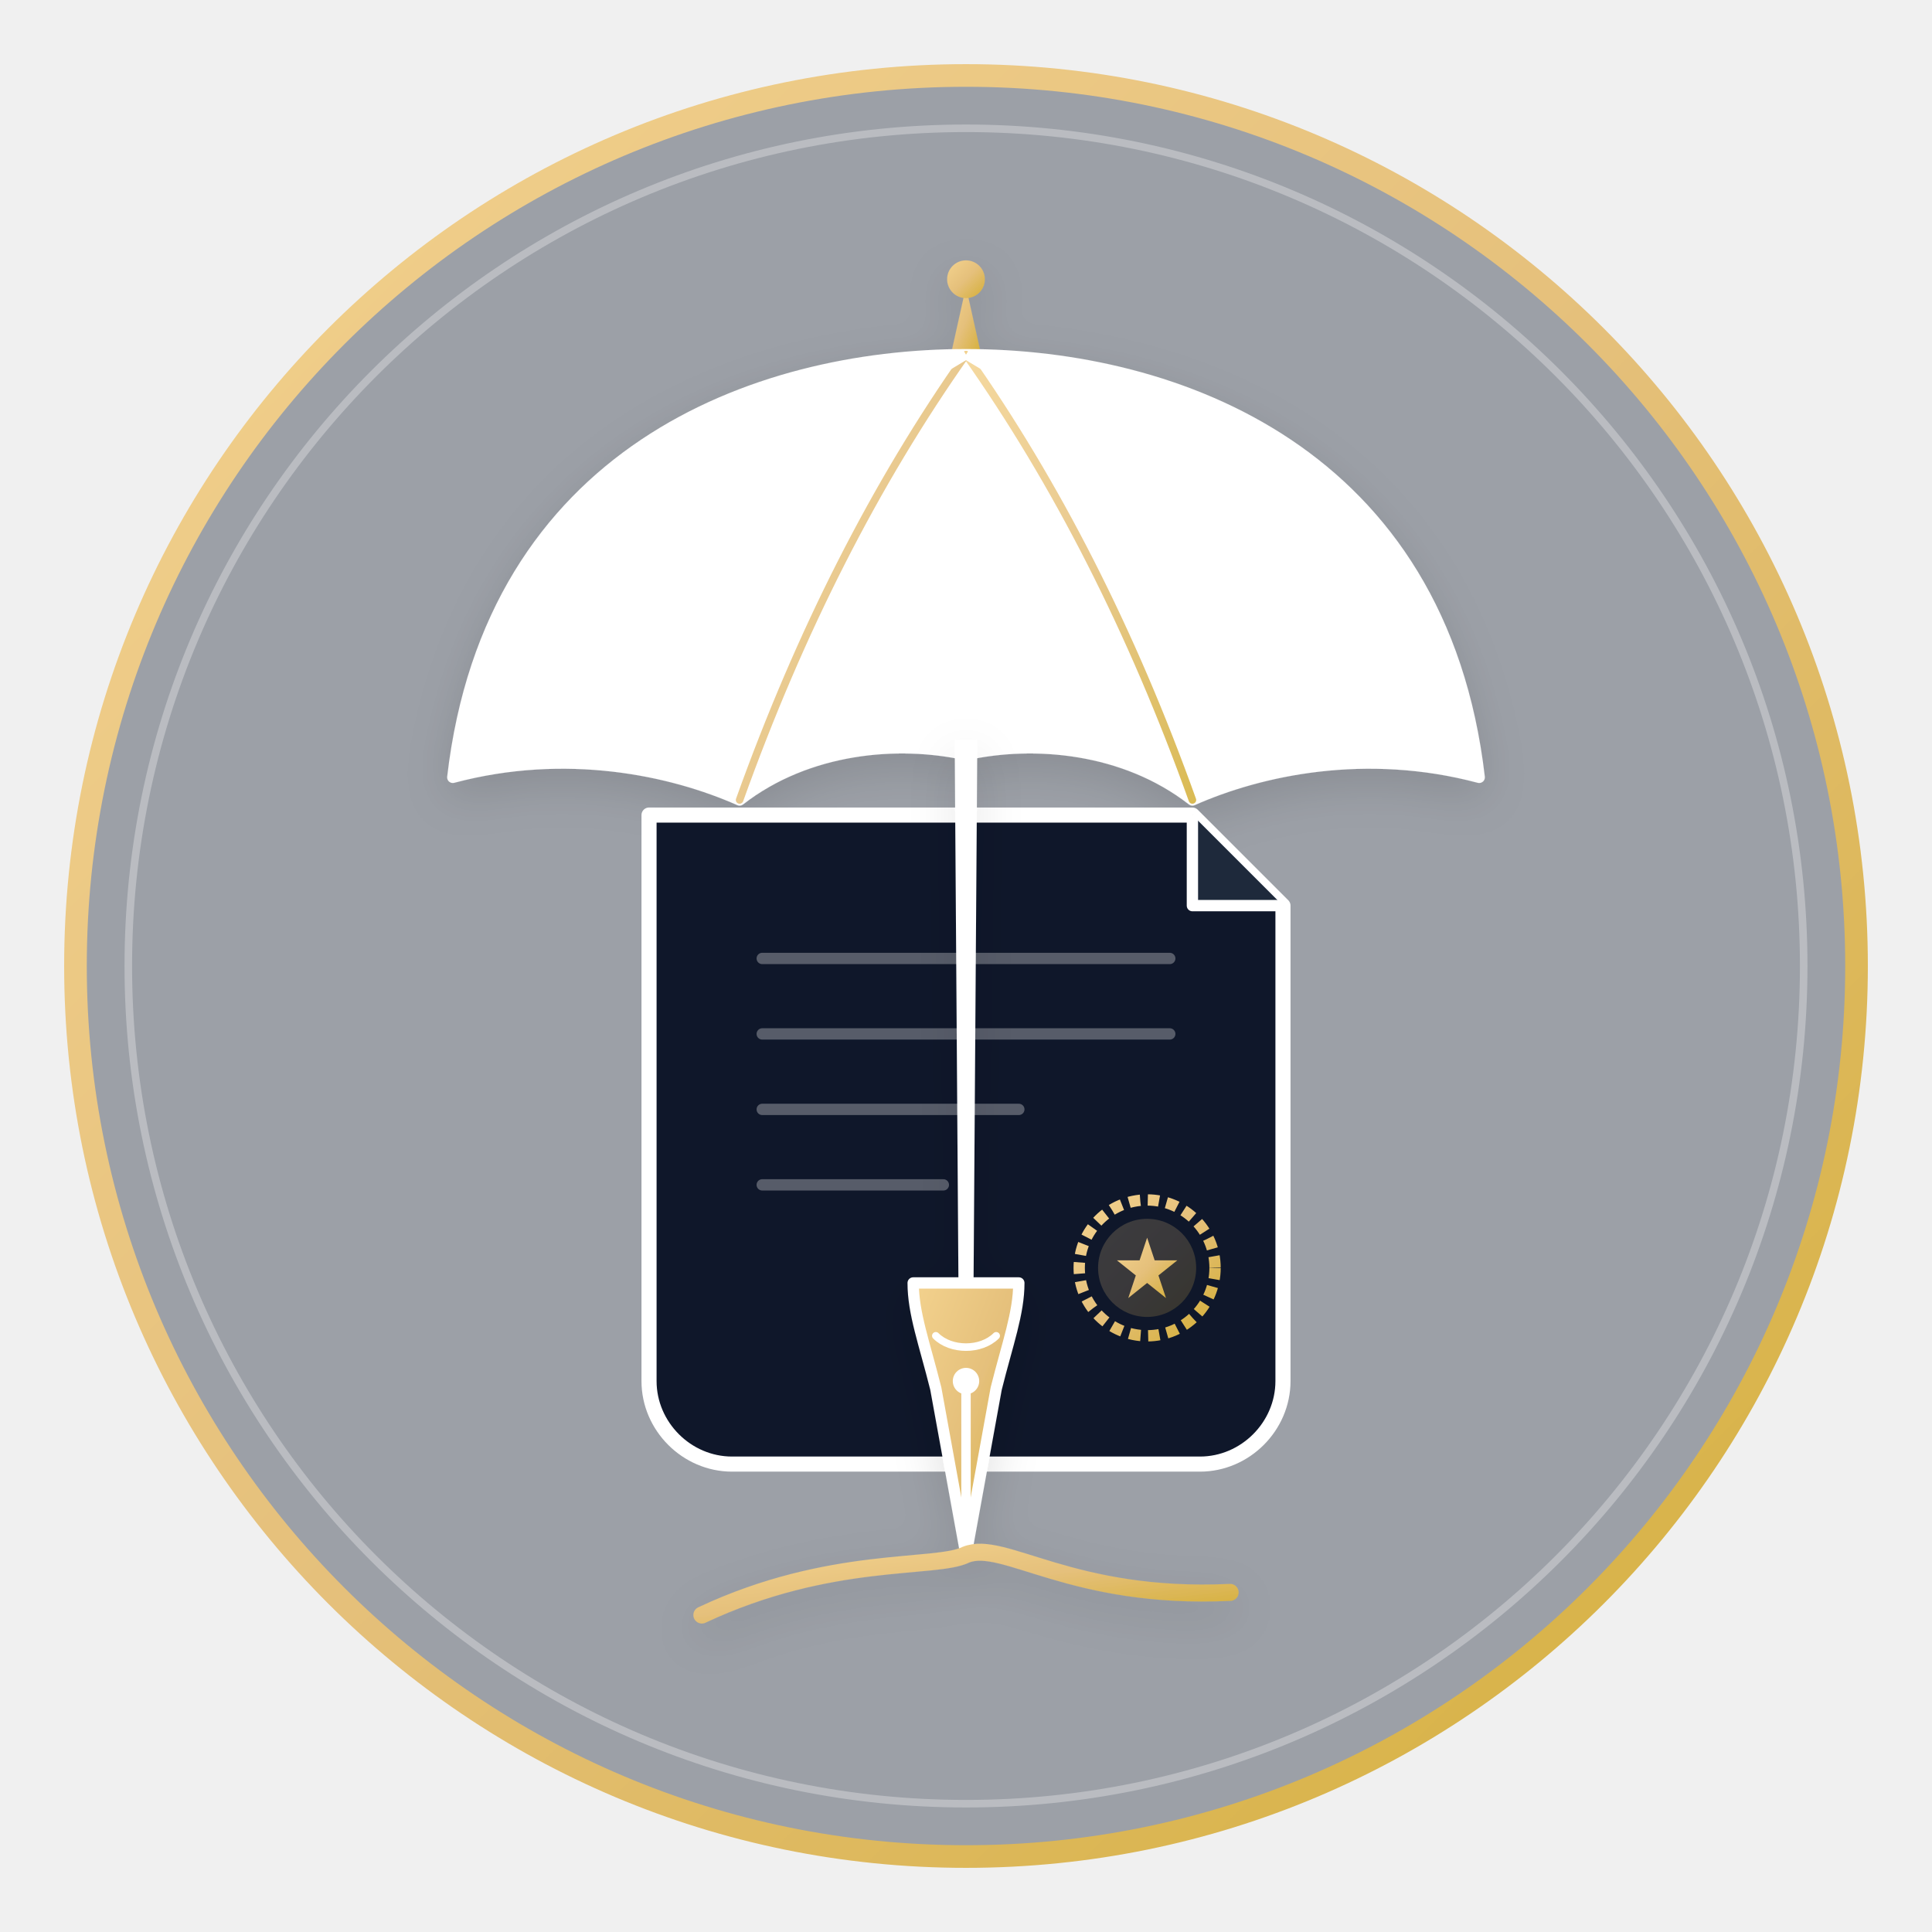
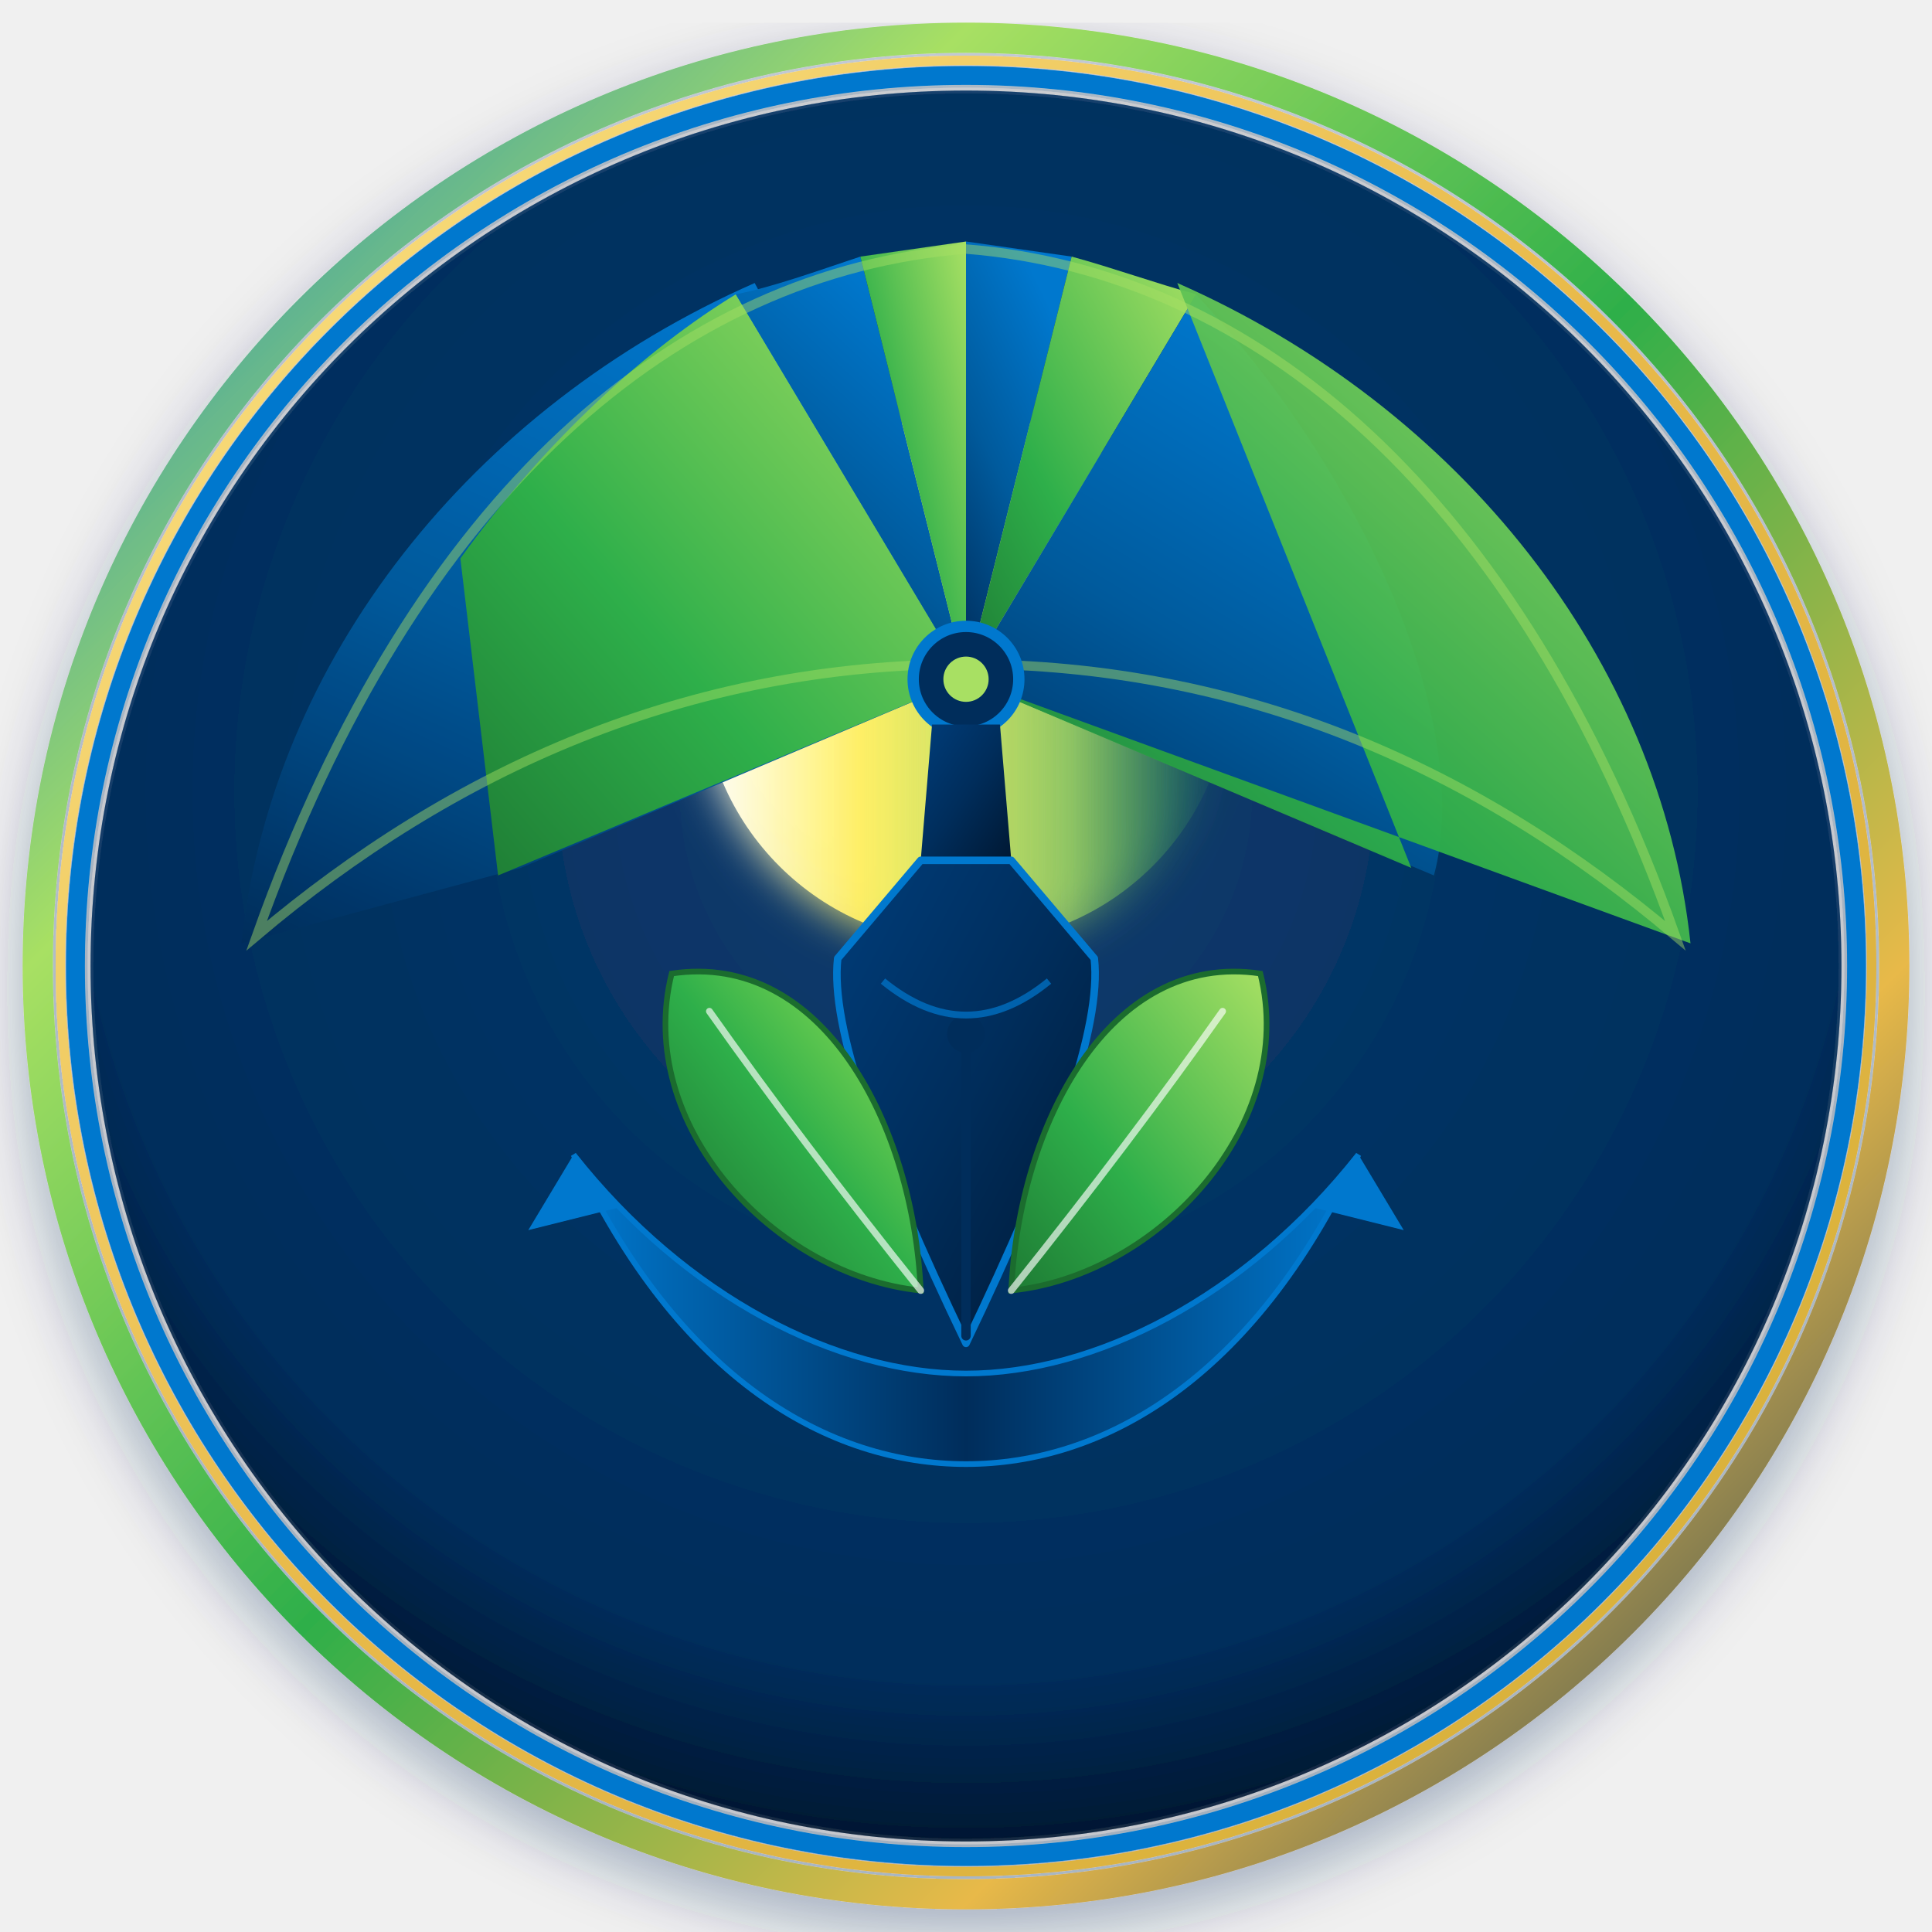
<svg xmlns="http://www.w3.org/2000/svg" viewBox="0 0 512 512" width="512" height="512" fill="none">
  <defs>
-     <linearGradient id="goldGradDark" x1="0%" y1="0%" x2="100%" y2="100%">
-       <stop offset="0%" stop-color="#F3D28E" />
-       <stop offset="50%" stop-color="#E5C07B" />
+     <linearGradient id="emb_d_ringGrad" x1="0%" y1="0%" x2="100%" y2="100%">
+       <stop offset="0%" stop-color="#0078CE" />
+       <stop offset="25%" stop-color="#A8E063" />
+       <stop offset="50%" stop-color="#2EAF4A" />
+       <stop offset="75%" stop-color="#E8B949" />
+       <stop offset="100%" stop-color="#002D5B" />
+     </linearGradient>
+     <linearGradient id="emb_d_goldAccent" x1="0%" y1="0%" x2="100%" y2="100%">
+       <stop offset="0%" stop-color="#FCE588" />
+       <stop offset="50%" stop-color="#E8B949" />
      <stop offset="100%" stop-color="#D4AF37" />
    </linearGradient>
-     <linearGradient id="navyGradDark" x1="0%" y1="0%" x2="100%" y2="100%">
+     <linearGradient id="emb_d_blueRibGrad" x1="0%" y1="100%" x2="50%" y2="0%">
+       <stop offset="0%" stop-color="#002D5B" />
+       <stop offset="50%" stop-color="#005A9C" />
+       <stop offset="100%" stop-color="#0078CE" />
+     </linearGradient>
+     <linearGradient id="emb_d_greenLeafGrad" x1="0%" y1="100%" x2="100%" y2="0%">
+       <stop offset="0%" stop-color="#1E7B34" />
+       <stop offset="40%" stop-color="#2EAF4A" />
+       <stop offset="100%" stop-color="#A8E063" />
+     </linearGradient>
+     <linearGradient id="emb_d_leafLeftGrad" x1="0%" y1="100%" x2="100%" y2="0%">
+       <stop offset="0%" stop-color="#1B6C2E" />
+       <stop offset="50%" stop-color="#2EAF4A" />
+       <stop offset="100%" stop-color="#9DE554" />
+     </linearGradient>
+     <linearGradient id="emb_d_sunburstGrad" cx="50%" cy="50%" r="50%" fx="50%" fy="50%">
      <stop offset="0%" stop-color="#FFFFFF" />
-       <stop offset="100%" stop-color="#FFFFFF" />
+       <stop offset="30%" stop-color="#FFF066" stop-opacity="0.95" />
+       <stop offset="70%" stop-color="#A8E063" stop-opacity="0.6" />
+       <stop offset="100%" stop-color="#2EAF4A" stop-opacity="0" />
    </linearGradient>
-     <filter id="subtleShadow" x="-10%" y="-10%" width="120%" height="120%">
-       <feDropShadow dx="0" dy="4" stdDeviation="6" flood-opacity="0.12" />
+     <linearGradient id="emb_d_anchorGrad" x1="0%" y1="0%" x2="100%" y2="0%">
+       <stop offset="0%" stop-color="#0078CE" />
+       <stop offset="50%" stop-color="#002D5B" />
+       <stop offset="100%" stop-color="#0078CE" />
+     </linearGradient>
+     <radialGradient id="emb_d_discGrad" cx="50%" cy="40%" r="60%">
+       <stop offset="0%" stop-color="#0C3B6E" />
+       <stop offset="85%" stop-color="#002D5B" />
+       <stop offset="100%" stop-color="#001833" />
+     </radialGradient>
+     <linearGradient id="emb_d_penNibGrad" x1="0%" y1="0%" x2="100%" y2="100%">
+       <stop offset="0%" stop-color="#003D7A" />
+       <stop offset="50%" stop-color="#002D5B" />
+       <stop offset="100%" stop-color="#001833" />
+     </linearGradient>
+     <filter id="emb_d_emblemShadow" x="-10%" y="-10%" width="120%" height="120%">
+       <feDropShadow dx="0" dy="6" stdDeviation="8" flood-color="#002D5B" flood-opacity="0.35" />
+     </filter>
+     <filter id="emb_d_sunGlow" x="-20%" y="-20%" width="140%" height="140%">
+       <feGaussianBlur stdDeviation="6" result="blur" />
+       <feComposite in="SourceGraphic" in2="blur" operator="over" />
    </filter>
  </defs>
-   <circle cx="256" cy="256" r="236" stroke="url(#goldGradDark)" stroke-width="6" fill="#1E293B" fill-opacity="0.4" />
-   <circle cx="256" cy="256" r="222" stroke="#FFFFFF" stroke-opacity="0.3" stroke-width="2" fill="none" />
-   <g filter="url(#subtleShadow)">
-     <path d="M 256,76 L 260,94 L 252,94 Z" fill="url(#goldGradDark)" />
-     <circle cx="256" cy="74" r="5" fill="url(#goldGradDark)" />
-     <path d="M 120,206 C 130,120 200,94 256,94 C 312,94 382,120 392,206 C 362,198 334,204 316,212 C 298,198 274,196 256,200 C 238,196 214,198 196,212 C 178,204 150,198 120,206 Z" fill="url(#navyGradDark)" stroke="#FFFFFF" stroke-width="3" stroke-linejoin="round" />
-     <path d="M 256,94 Q 256,150 256,200" stroke="url(#goldGradDark)" stroke-width="3.5" stroke-linecap="round" />
-     <path d="M 256,94 Q 220,145 196,212" stroke="url(#goldGradDark)" stroke-width="2" stroke-linecap="round" stroke-opacity="0.85" />
-     <path d="M 256,94 Q 292,145 316,212" stroke="url(#goldGradDark)" stroke-width="2" stroke-linecap="round" stroke-opacity="0.85" />
-     <path d="M 256,94 Q 170,145 120,206" stroke="#FFFFFF" stroke-width="2.5" />
-     <path d="M 256,94 Q 342,145 392,206" stroke="#FFFFFF" stroke-width="2.5" />
+   <g filter="url(#emb_d_emblemShadow)">
+     <circle cx="256" cy="256" r="246" fill="none" stroke="url(#emb_d_ringGrad)" stroke-width="8" />
+     <circle cx="256" cy="256" r="240" fill="none" stroke="url(#emb_d_goldAccent)" stroke-width="2.5" />
+     <circle cx="256" cy="256" r="236" fill="none" stroke="#0078CE" stroke-width="5" />
+     <circle cx="256" cy="256" r="232" fill="url(#emb_d_discGrad)" />
+     <circle cx="256" cy="256" r="232" fill="none" stroke="rgba(255,255,255,0.08)" stroke-width="1.5" />
+   </g>
+   <circle cx="256" cy="180" r="70" fill="url(#emb_d_sunburstGrad)" filter="url(#emb_d_sunGlow)" />
+   <g>
+     <path d="M 64,250 C 72,175 125,108 200,75 L 256,180 L 138,230 Z" fill="url(#emb_d_blueRibGrad)" opacity="0.95" />
+     <path d="M 132,232 L 256,180 L 195,78 C 172,92 145,116 122,148 Z" fill="url(#emb_d_greenLeafGrad)" />
+     <path d="M 195,78 L 256,180 L 228,68 C 216,72 205,76 195,78 Z" fill="url(#emb_d_blueRibGrad)" />
+     <path d="M 228,68 L 256,180 L 256,64 Z" fill="url(#emb_d_greenLeafGrad)" />
+     <path d="M 256,64 L 256,180 L 284,68 Z" fill="url(#emb_d_blueRibGrad)" />
+     <path d="M 284,68 L 256,180 L 317,78 C 306,75 295,71 284,68 Z" fill="url(#emb_d_greenLeafGrad)" />
+     <path d="M 317,78 L 256,180 L 380,232 C 390,195 365,130 317,78 Z" fill="url(#emb_d_blueRibGrad)" />
+     <path d="M 374,230 L 256,180 L 448,250 C 440,175 387,108 312,75 Z" fill="url(#emb_d_greenLeafGrad)" opacity="0.95" />
+     <path d="M 68,248 C 110,130 180,72 256,66 C 332,72 402,130 444,248 C 392,204 330,176 256,176 C 182,176 120,204 68,248 Z" fill="none" stroke="#A8E063" stroke-width="2.5" opacity="0.45" />
+     <circle cx="256" cy="180" r="14" fill="#002D5B" stroke="#0078CE" stroke-width="3" />
+     <circle cx="256" cy="180" r="6" fill="#A8E063" />
  </g>
  <g>
-     <path d="M 172,216 L 316,216 L 340,240 L 340,366 C 340,378 330,388 318,388 L 194,388 C 182,388 172,378 172,366 Z" fill="#0F172A" stroke="#FFFFFF" stroke-width="4" stroke-linejoin="round" />
-     <path d="M 316,216 L 316,240 L 340,240" fill="#1E293B" stroke="#FFFFFF" stroke-width="3" stroke-linejoin="round" />
-     <line x1="202" y1="254" x2="310" y2="254" stroke="#FFFFFF" stroke-opacity="0.3" stroke-width="3" stroke-linecap="round" />
-     <line x1="202" y1="274" x2="310" y2="274" stroke="#FFFFFF" stroke-opacity="0.3" stroke-width="3" stroke-linecap="round" />
-     <line x1="202" y1="294" x2="270" y2="294" stroke="#FFFFFF" stroke-opacity="0.3" stroke-width="3" stroke-linecap="round" />
-     <line x1="202" y1="314" x2="250" y2="314" stroke="#FFFFFF" stroke-opacity="0.3" stroke-width="3" stroke-linecap="round" />
-     <circle cx="304" cy="336" r="18" fill="none" stroke="url(#goldGradDark)" stroke-width="3" stroke-dasharray="3,2" />
-     <circle cx="304" cy="336" r="13" fill="url(#goldGradDark)" fill-opacity="0.2" />
-     <path d="M 304,328 L 306,334 L 312,334 L 307,338 L 309,344 L 304,340 L 299,344 L 301,338 L 296,334 L 302,334 Z" fill="url(#goldGradDark)" />
+     <path d="M 247,192 L 265,192 L 268,228 L 244,228 Z" fill="url(#emb_d_penNibGrad)" />
+     <path d="M 244,228 L 222,254 C 220,272 232,306 256,356 C 280,306 292,272 290,254 L 268,228 Z" fill="url(#emb_d_penNibGrad)" stroke="#0078CE" stroke-width="2" stroke-linejoin="round" />
+     <circle cx="256" cy="274" r="5" fill="#002D5B" />
+     <line x1="256" y1="279" x2="256" y2="354" stroke="#002D5B" stroke-width="2.5" stroke-linecap="round" />
+     <path d="M 234,260 Q 256,278 278,260" fill="none" stroke="#0078CE" stroke-width="1.8" opacity="0.7" />
  </g>
-   <g filter="url(#subtleShadow)">
-     <path d="M 253,196 L 259,196 L 258,340 L 254,340 Z" fill="#FFFFFF" />
-     <path d="M 242,340 C 242,348 245,356 248,368 L 256,412 L 264,368 C 267,356 270,348 270,340 Z" fill="url(#goldGradDark)" stroke="#FFFFFF" stroke-width="3" stroke-linejoin="round" />
-     <circle cx="256" cy="366" r="3.5" fill="#FFFFFF" />
-     <line x1="256" y1="369.5" x2="256" y2="411" stroke="#FFFFFF" stroke-width="2.5" stroke-linecap="round" />
-     <path d="M 248,354 C 252,358 260,358 264,354" fill="none" stroke="#FFFFFF" stroke-width="2" stroke-linecap="round" />
-     <path d="M 186,428 C 220,412 248,416 256,412 C 266,408 284,424 326,422" fill="none" stroke="url(#goldGradDark)" stroke-width="4.5" stroke-linecap="round" />
+   <g>
+     <path d="M 244,342 C 205,338 168,298 178,258 C 218,252 242,298 244,342 Z" fill="url(#emb_d_leafLeftGrad)" stroke="#1B6C2E" stroke-width="1.5" />
+     <path d="M 244,342 Q 212,302 188,268" fill="none" stroke="#FFFFFF" stroke-width="1.8" opacity="0.65" stroke-linecap="round" />
+     <path d="M 268,342 C 307,338 344,298 334,258 C 294,252 270,298 268,342 Z" fill="url(#emb_d_greenLeafGrad)" stroke="#1B6C2E" stroke-width="1.5" />
+     <path d="M 268,342 Q 300,302 324,268" fill="none" stroke="#FFFFFF" stroke-width="1.8" opacity="0.65" stroke-linecap="round" />
+   </g>
+   <g>
+     <path d="M 152,306 C 180,366 220,388 256,388 C 292,388 332,366 360,306 C 330,344 290,364 256,364 C 222,364 182,344 152,306 Z" fill="url(#emb_d_anchorGrad)" stroke="#0078CE" stroke-width="1.5" />
+     <path d="M 152,306 L 164,320 L 140,326 Z" fill="#0078CE" />
+     <path d="M 360,306 L 348,320 L 372,326 Z" fill="#0078CE" />
  </g>
</svg>
